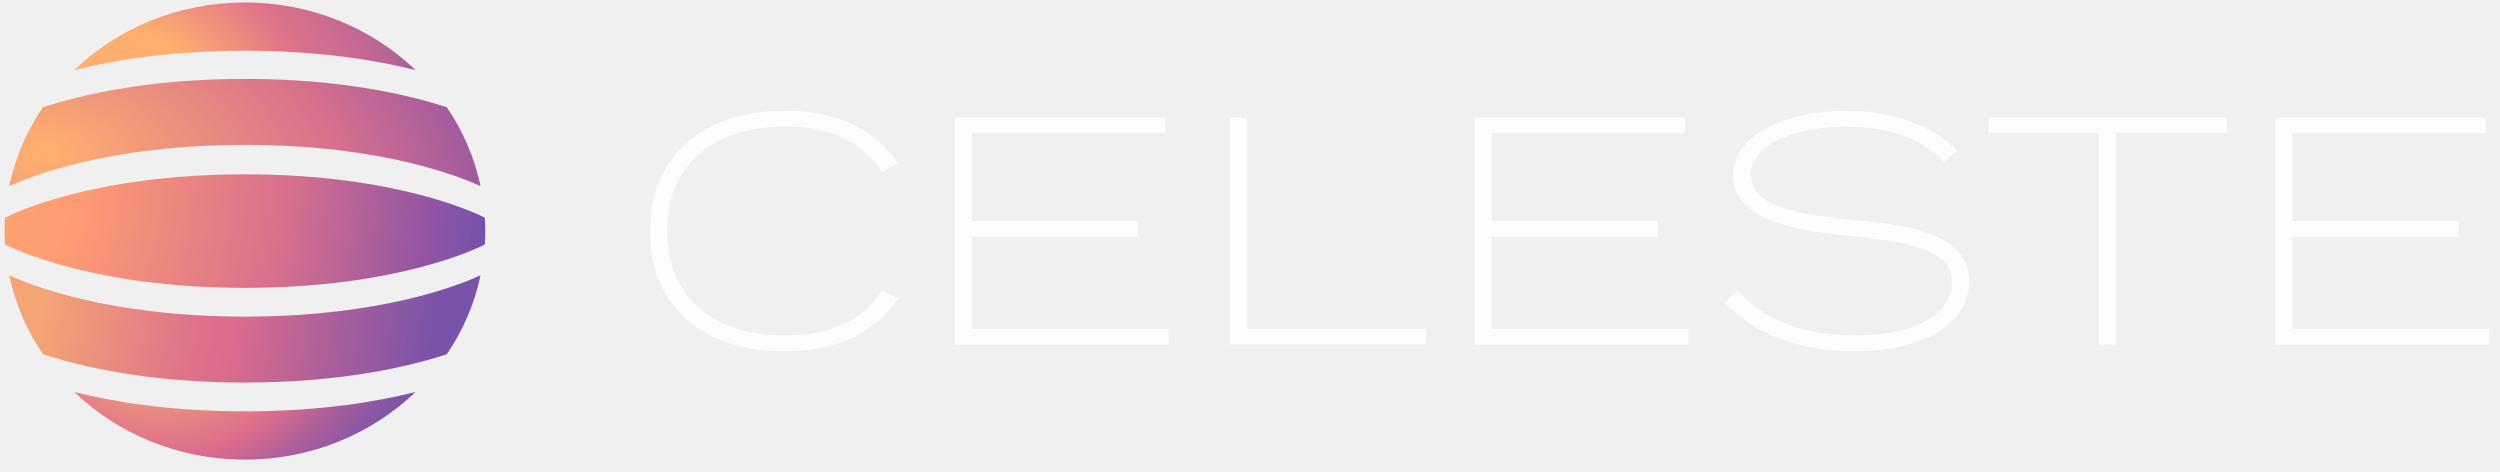
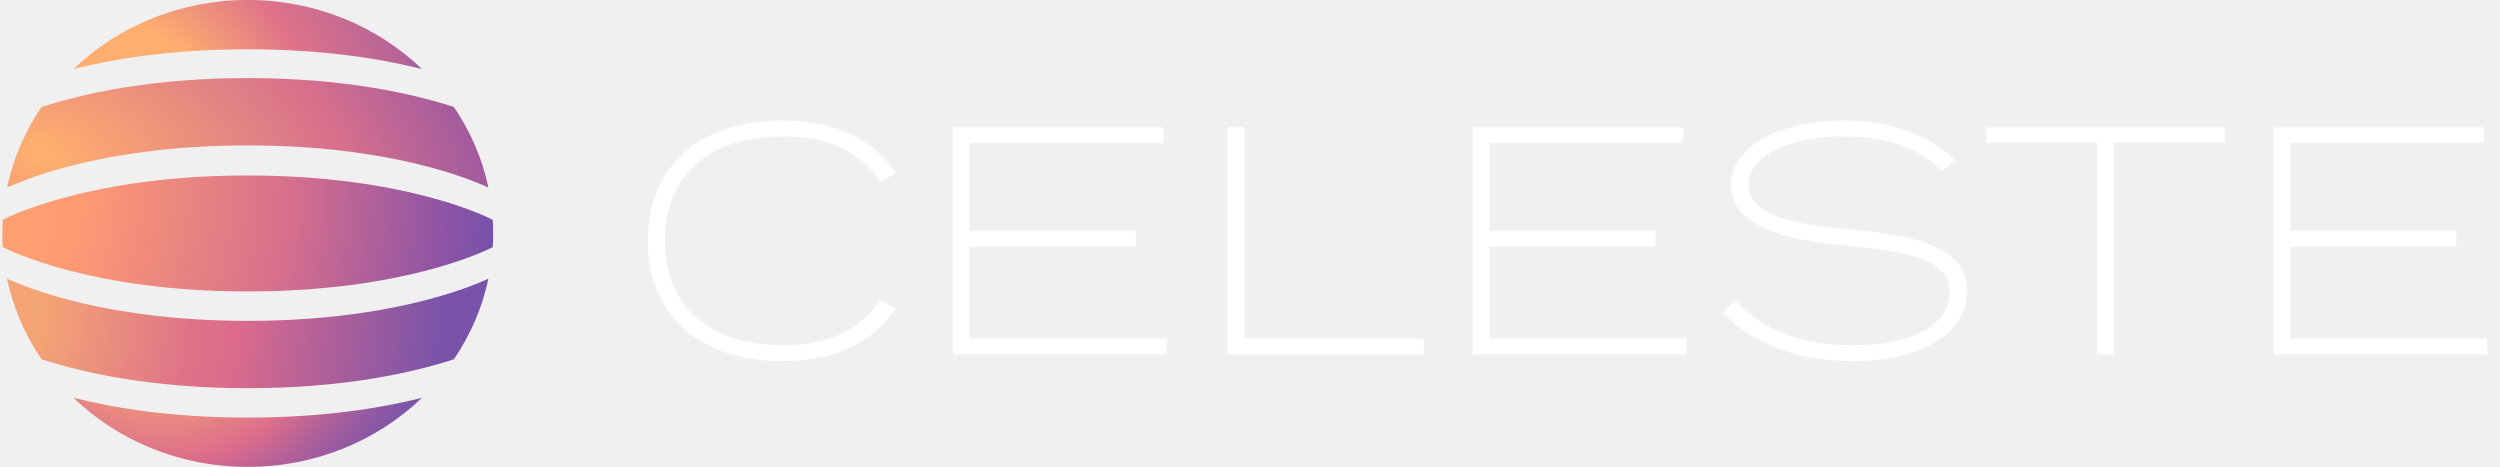
- <svg xmlns="http://www.w3.org/2000/svg" width="175" height="33" fill="none">
-   <path d="M54.946 23.482c-4.971 0-8.238-2.588-8.238-7.309s3.268-7.309 8.238-7.309c3.11 0 5.447 1.044 6.81 3.155l1.111-.567c-1.498-2.293-4.153-3.7-7.898-3.7-5.947 0-9.466 3.315-9.466 8.421s3.519 8.421 9.42 8.421c3.79 0 6.446-1.407 7.944-3.7l-1.112-.567c-1.34 2.111-3.7 3.155-6.81 3.155zm13.09-.477v-6.424h11.621V15.47H68.035V9.32h13.55v-1.09h-14.73v15.89h14.96v-1.114H68.036zm19.218 0V8.23h-1.18v15.888h13.732v-1.113l-12.552.001zm17.157 0v-6.424h11.621V15.47h-11.621V9.32h13.55v-1.09H103.23v15.89h14.958v-1.114h-13.777zm25.417-7.604c-3.972-.363-7.286-.953-7.286-3.155 0-2.338 3.654-3.405 6.718-3.382 2.815.023 5.22.75 6.81 2.452l.93-.772c-1.657-1.68-4.335-2.792-7.785-2.792-4.086 0-7.899 1.611-7.899 4.517 0 2.996 3.995 3.86 8.103 4.244 4.563.432 7.218 1.044 7.218 3.246 0 2.157-2.428 3.723-6.809 3.723-3.382 0-6.265-.976-8.217-3.133l-.862.84c2.065 2.247 5.356 3.405 9.033 3.405 5.198 0 8.058-2.134 8.058-4.903 0-2.973-3.268-3.881-8.012-4.29zM155.88 8.23h-16.683v1.066h7.74v14.822h1.179V9.295h7.763l.001-1.066zm4.589 14.776v-6.424h11.621V15.47h-11.621V9.32h13.55v-1.09h-14.731v15.89h14.958v-1.114h-13.777z" fill="#fff" fill-opacity=".87" />
-   <path d="M17.143 20.15c10.684 0 16.33-2.797 16.77-3.025.014-.009.02-.023.026-.038.017-.3.028-.604.028-.91 0-.307-.011-.611-.029-.912-.002-.014-.008-.032-.026-.038-.44-.228-6.085-3.025-16.769-3.025-10.684 0-16.33 2.794-16.77 3.023-.014.008-.02.023-.025.037-.018.304-.03.605-.03.911 0 .307.012.61.03.911.003.015.008.032.026.038.44.228 6.085 3.028 16.77 3.028z" fill="url(#paint0_radial)" />
-   <path d="M17.143 5.523c-6.725 0-11.448 1.108-14.134 1.985A15.46 15.46 0 00.65 13.006a.046.046 0 00.044.005c1.374-.636 6.892-2.871 16.448-2.871 9.556 0 15.075 2.235 16.448 2.871a.046.046 0 00.044-.005 15.482 15.482 0 00-2.357-5.498c-2.69-.877-7.41-1.985-14.135-1.985z" fill="url(#paint1_radial)" />
-   <path d="M5.198 27.439c3.049 2.924 7.274 4.734 11.945 4.734s8.897-1.81 11.945-4.735c-2.788.703-6.77 1.357-11.945 1.357-5.174 0-9.157-.654-11.945-1.357z" fill="url(#paint2_radial)" />
-   <path d="M5.198 4.907C8.247 1.983 12.472.173 17.143.173s8.897 1.81 11.945 4.734c-2.788-.703-6.77-1.356-11.945-1.356-5.174 0-9.157.653-11.945 1.356z" fill="url(#paint3_radial)" />
-   <path d="M17.143 26.78c-6.725 0-11.448-1.109-14.134-1.985A15.46 15.46 0 01.65 19.297a.046.046 0 01.044-.006c1.374.636 6.892 2.872 16.448 2.872 9.556 0 15.075-2.236 16.448-2.872a.046.046 0 01.044.006 15.482 15.482 0 01-2.357 5.498c-2.69.88-7.41 1.984-14.135 1.984z" fill="url(#paint4_radial)" />
+ <svg xmlns="http://www.w3.org/2000/svg" width="166" height="31" viewBox="0 0 166 31" fill="none">
+   <path d="M51.973 22.922C47.257 22.922 44.158 20.468 44.158 15.989C44.158 11.51 47.258 9.055 51.973 9.055C54.923 9.055 57.141 10.046 58.433 12.048L59.488 11.51C58.067 9.335 55.547 8 51.995 8C46.353 8 43.015 11.145 43.015 15.989C43.015 20.833 46.353 23.978 51.951 23.978C55.547 23.978 58.067 22.642 59.488 20.468L58.433 19.929C57.162 21.933 54.923 22.922 51.973 22.922ZM64.391 22.47V16.376H75.416V15.321H64.39V9.486H77.246V8.453H63.272V23.526H77.463V22.47H64.391ZM82.623 22.47V8.452H81.503V23.525H94.531V22.469L82.623 22.47ZM98.899 22.47V16.376H109.924V15.321H98.899V9.486H111.754V8.453H97.779V23.526H111.97V22.47H98.899ZM123.012 15.257C119.243 14.912 116.099 14.352 116.099 12.264C116.099 10.046 119.566 9.034 122.473 9.055C125.143 9.077 127.425 9.766 128.933 11.381L129.816 10.649C128.244 9.055 125.703 8 122.43 8C118.554 8 114.937 9.529 114.937 12.285C114.937 15.127 118.727 15.946 122.624 16.312C126.952 16.721 129.471 17.302 129.471 19.391C129.471 21.437 127.167 22.922 123.012 22.922C119.803 22.922 117.069 21.997 115.217 19.951L114.398 20.747C116.358 22.879 119.48 23.978 122.969 23.978C127.9 23.978 130.613 21.953 130.613 19.326C130.613 16.506 127.512 15.644 123.012 15.257ZM147.727 8.452H131.9V9.464H139.243V23.525H140.361V9.464H147.726L147.727 8.452ZM152.08 22.47V16.376H163.105V15.321H152.08V9.486H164.934V8.453H150.96V23.526H165.15V22.47H152.08Z" fill="white" />
+   <path d="M16.449 19.352C26.799 19.352 32.268 16.642 32.694 16.421C32.708 16.413 32.713 16.399 32.719 16.385C32.736 16.093 32.747 15.799 32.747 15.502C32.747 15.205 32.736 14.911 32.719 14.62C32.716 14.605 32.711 14.589 32.694 14.583C32.268 14.362 26.799 11.652 16.449 11.652C6.099 11.652 0.63 14.359 0.204 14.58C0.19 14.589 0.184 14.603 0.178 14.617C0.162 14.911 0.15 15.202 0.15 15.499C0.15 15.796 0.162 16.09 0.178 16.382C0.181 16.396 0.187 16.413 0.204 16.418C0.63 16.64 6.099 19.352 16.449 19.352Z" fill="url(#paint0_radial)" />
+   <path d="M16.449 5.184C9.934 5.184 5.359 6.257 2.756 7.106C1.669 8.703 0.882 10.502 0.473 12.432C0.484 12.44 0.501 12.443 0.515 12.438C1.846 11.821 7.191 9.655 16.449 9.655C25.706 9.655 31.052 11.821 32.383 12.438C32.397 12.443 32.414 12.44 32.425 12.432C32.016 10.502 31.228 8.706 30.141 7.106C27.536 6.257 22.963 5.184 16.449 5.184Z" fill="url(#paint1_radial)" />
+   <path d="M4.877 26.414C7.83 29.247 11.924 31.001 16.448 31.001C20.974 31.001 25.067 29.247 28.02 26.414C25.319 27.095 21.461 27.728 16.448 27.728C11.436 27.728 7.578 27.095 4.877 26.414Z" fill="url(#paint2_radial)" />
+   <path d="M4.877 4.586C7.83 1.753 11.924 -0.001 16.448 -0.001C20.974 -0.001 25.067 1.753 28.02 4.586C25.319 3.905 21.461 3.272 16.448 3.272C11.436 3.272 7.578 3.905 4.877 4.586Z" fill="url(#paint3_radial)" />
+   <path d="M16.449 25.776C9.934 25.776 5.359 24.703 2.756 23.854C1.669 22.257 0.882 20.459 0.473 18.528C0.484 18.52 0.501 18.517 0.515 18.522C1.846 19.139 7.191 21.305 16.449 21.305C25.706 21.305 31.052 19.139 32.383 18.522C32.397 18.517 32.414 18.52 32.425 18.528C32.016 20.459 31.228 22.255 30.141 23.854C27.536 24.706 22.963 25.776 16.449 25.776Z" fill="url(#paint4_radial)" />
  <defs>
-     <radialGradient id="paint0_radial" cx="0" cy="0" r="1" gradientUnits="userSpaceOnUse" gradientTransform="rotate(11.066 -68.204 -41.456) scale(46.7109)">
+     <radialGradient id="paint0_radial" cx="0" cy="0" r="1" gradientUnits="userSpaceOnUse" gradientTransform="translate(-9.09566 11.7672) rotate(11.0664) scale(45.2505)">
      <stop stop-color="#FEAE6F" />
-       <stop offset=".316" stop-color="#FF9B73" />
-       <stop offset=".631" stop-color="#D66F8D" />
-       <stop offset=".855" stop-color="#8E54A5" />
-       <stop offset=".991" stop-color="#6050B0" />
+       <stop offset="0.316" stop-color="#FF9B73" />
+       <stop offset="0.631" stop-color="#D66F8D" />
+       <stop offset="0.855" stop-color="#8E54A5" />
+       <stop offset="0.991" stop-color="#6050B0" />
    </radialGradient>
-     <radialGradient id="paint1_radial" cx="0" cy="0" r="1" gradientUnits="userSpaceOnUse" gradientTransform="rotate(9.144 -65.556 24.538) scale(42.7705 25.8655)">
-       <stop offset=".021" stop-color="#FEAE6F" />
-       <stop offset=".497" stop-color="#D66F8D" />
-       <stop offset=".795" stop-color="#8E54A5" />
-       <stop offset=".984" stop-color="#7652AB" />
+     <radialGradient id="paint1_radial" cx="0" cy="0" r="1" gradientUnits="userSpaceOnUse" gradientTransform="translate(2.81218 10.2269) rotate(9.14384) scale(41.4333 25.0568)">
+       <stop offset="0.021" stop-color="#FEAE6F" />
+       <stop offset="0.497" stop-color="#D66F8D" />
+       <stop offset="0.795" stop-color="#8E54A5" />
+       <stop offset="0.984" stop-color="#7652AB" />
    </radialGradient>
-     <radialGradient id="paint2_radial" cx="0" cy="0" r="1" gradientUnits="userSpaceOnUse" gradientTransform="translate(11.128 19.833) scale(20.0101)">
-       <stop offset=".071" stop-color="#FF9B73" />
-       <stop offset=".261" stop-color="#F4A575" />
-       <stop offset=".368" stop-color="#EE977B" />
-       <stop offset=".57" stop-color="#DF7389" />
-       <stop offset=".607" stop-color="#DC6B8C" />
-       <stop offset=".612" stop-color="#DA6B8D" />
-       <stop offset=".731" stop-color="#B06099" />
-       <stop offset=".839" stop-color="#9259A2" />
-       <stop offset=".931" stop-color="#8055A7" />
-       <stop offset=".996" stop-color="#7953A9" />
+     <radialGradient id="paint2_radial" cx="0" cy="0" r="1" gradientUnits="userSpaceOnUse" gradientTransform="translate(10.621 19.0462) scale(19.3845)">
+       <stop offset="0.071" stop-color="#FF9B73" />
+       <stop offset="0.261" stop-color="#F4A575" />
+       <stop offset="0.368" stop-color="#EE977B" />
+       <stop offset="0.57" stop-color="#DF7389" />
+       <stop offset="0.607" stop-color="#DC6B8C" />
+       <stop offset="0.612" stop-color="#DA6B8D" />
+       <stop offset="0.731" stop-color="#B06099" />
+       <stop offset="0.839" stop-color="#9259A2" />
+       <stop offset="0.931" stop-color="#8055A7" />
+       <stop offset="0.996" stop-color="#7953A9" />
    </radialGradient>
-     <radialGradient id="paint3_radial" cx="0" cy="0" r="1" gradientUnits="userSpaceOnUse" gradientTransform="rotate(1.325 -473.567 269.523) scale(25.0248)">
-       <stop offset=".109" stop-color="#FEAE6F" />
-       <stop offset=".391" stop-color="#FEAE6F" />
-       <stop offset=".641" stop-color="#DF7389" />
-       <stop offset=".907" stop-color="#B56398" />
-       <stop offset=".996" stop-color="#7852AA" />
+     <radialGradient id="paint3_radial" cx="0" cy="0" r="1" gradientUnits="userSpaceOnUse" gradientTransform="translate(5.75394 10.5062) rotate(1.32452) scale(24.2423)">
+       <stop offset="0.109" stop-color="#FEAE6F" />
+       <stop offset="0.391" stop-color="#FEAE6F" />
+       <stop offset="0.641" stop-color="#DF7389" />
+       <stop offset="0.907" stop-color="#B56398" />
+       <stop offset="0.996" stop-color="#7852AA" />
    </radialGradient>
-     <radialGradient id="paint4_radial" cx="0" cy="0" r="1" gradientUnits="userSpaceOnUse" gradientTransform="rotate(4.712 -242.918 -204.44) scale(52.8177)">
-       <stop offset=".071" stop-color="#FF9B73" />
-       <stop offset=".39" stop-color="#F4A575" />
-       <stop offset=".589" stop-color="#DF7389" />
-       <stop offset=".645" stop-color="#DC6B8C" />
-       <stop offset=".915" stop-color="#7953A9" />
+     <radialGradient id="paint4_radial" cx="0" cy="0" r="1" gradientUnits="userSpaceOnUse" gradientTransform="translate(-17.2209 18.4944) rotate(4.71153) scale(51.1663)">
+       <stop offset="0.071" stop-color="#FF9B73" />
+       <stop offset="0.39" stop-color="#F4A575" />
+       <stop offset="0.589" stop-color="#DF7389" />
+       <stop offset="0.645" stop-color="#DC6B8C" />
+       <stop offset="0.915" stop-color="#7953A9" />
    </radialGradient>
  </defs>
</svg>
